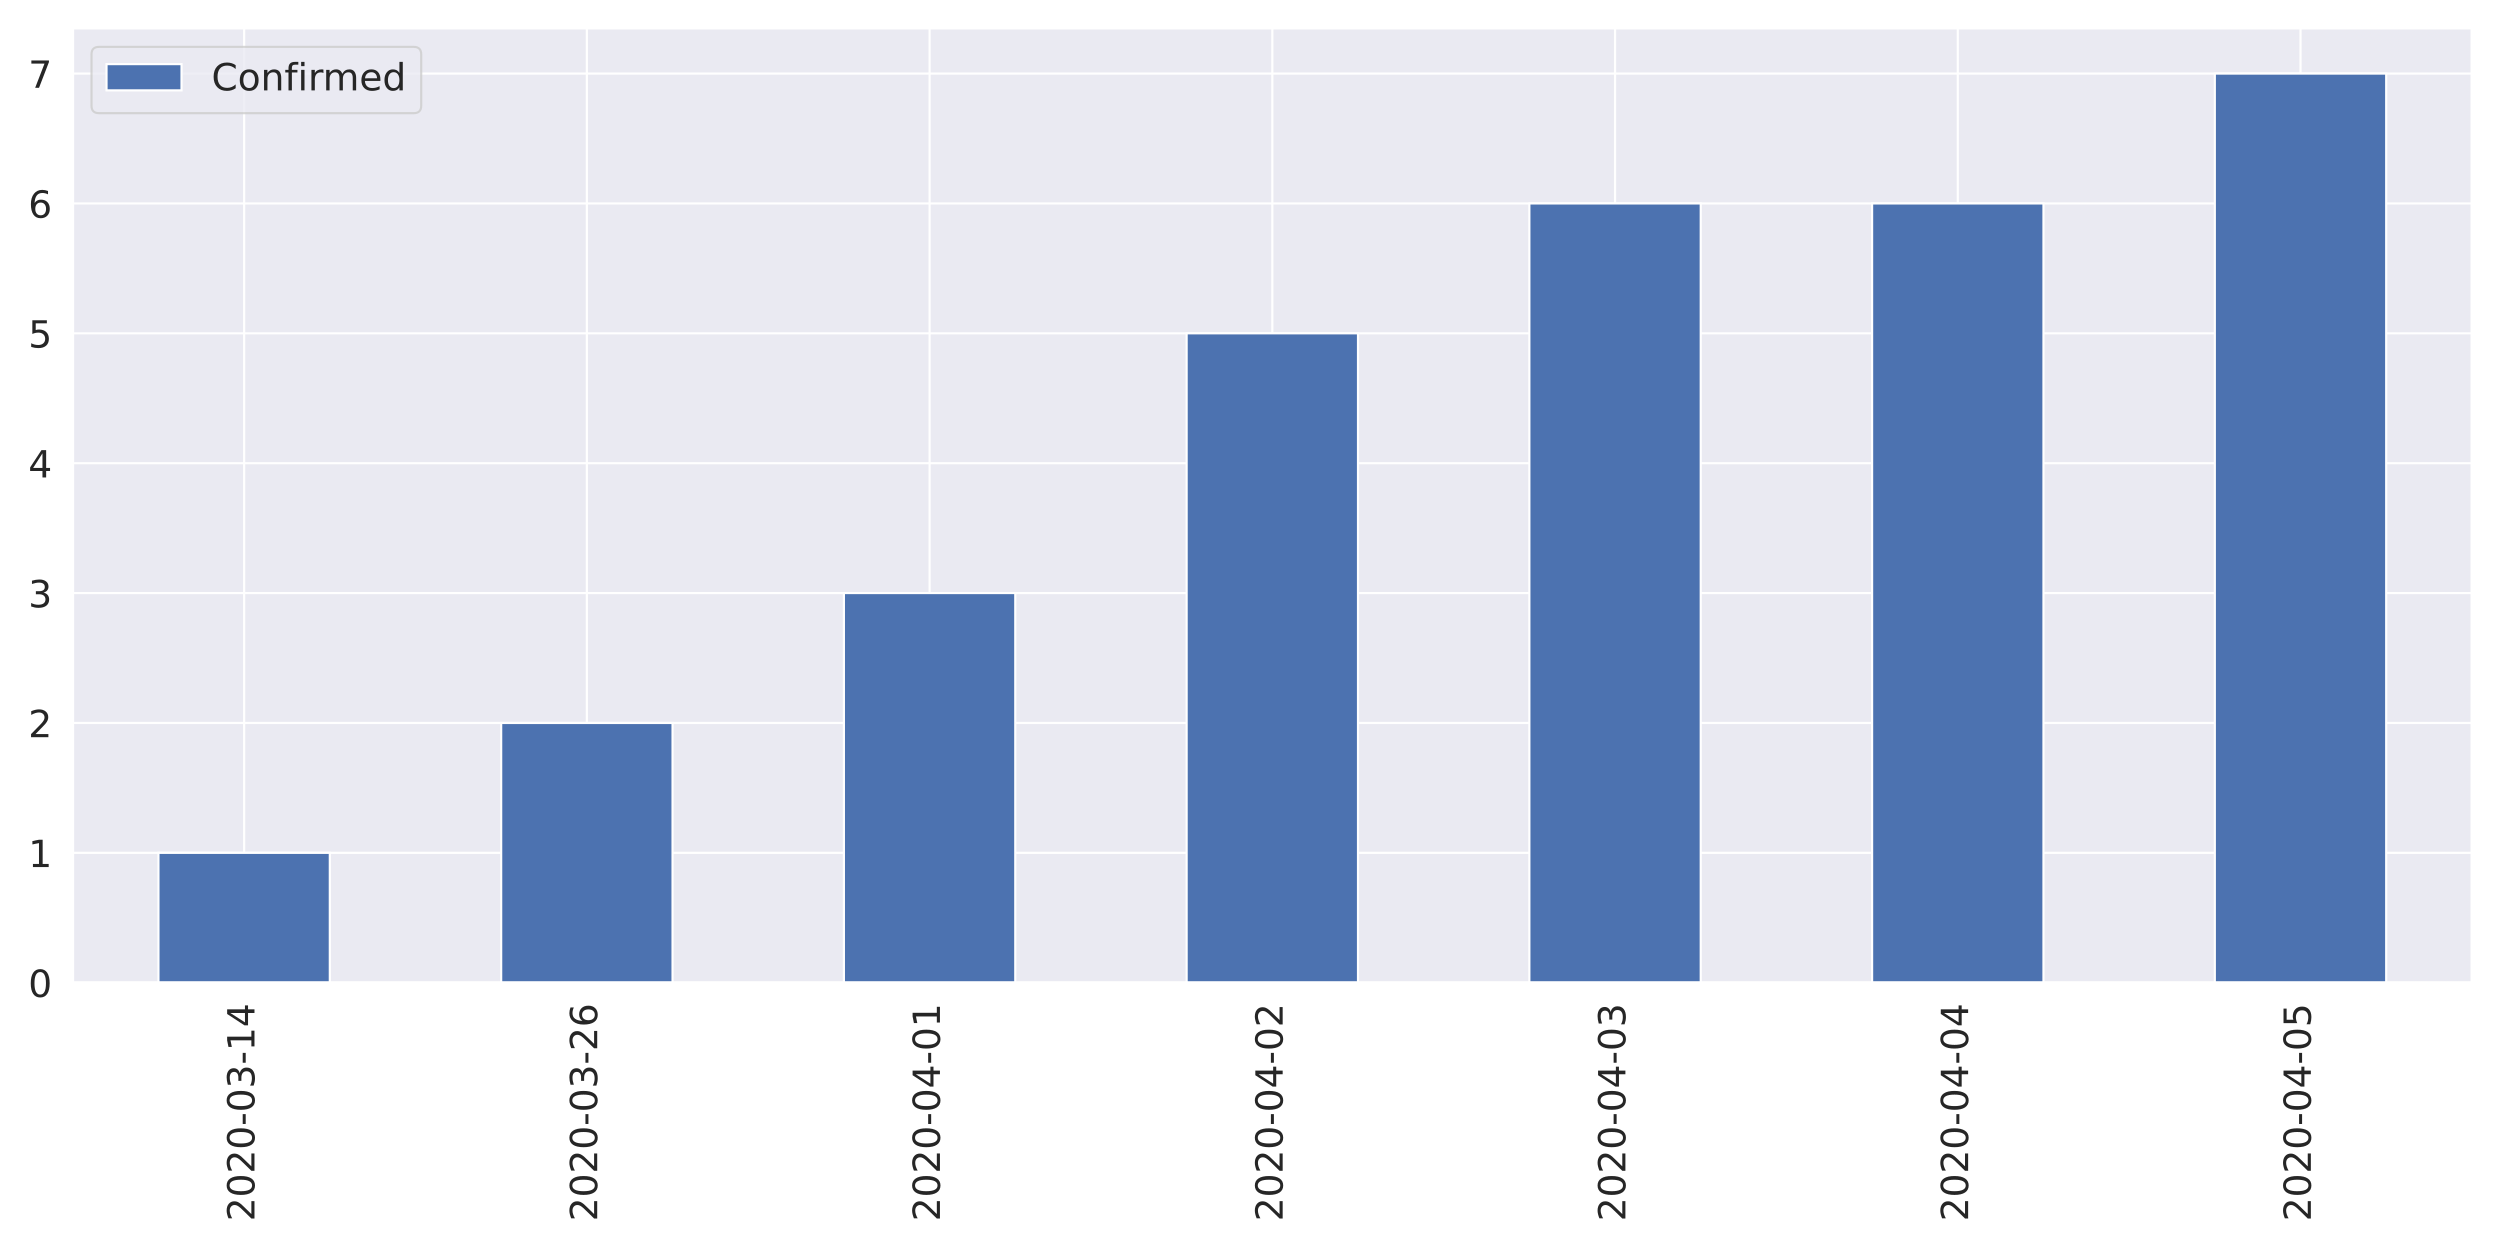
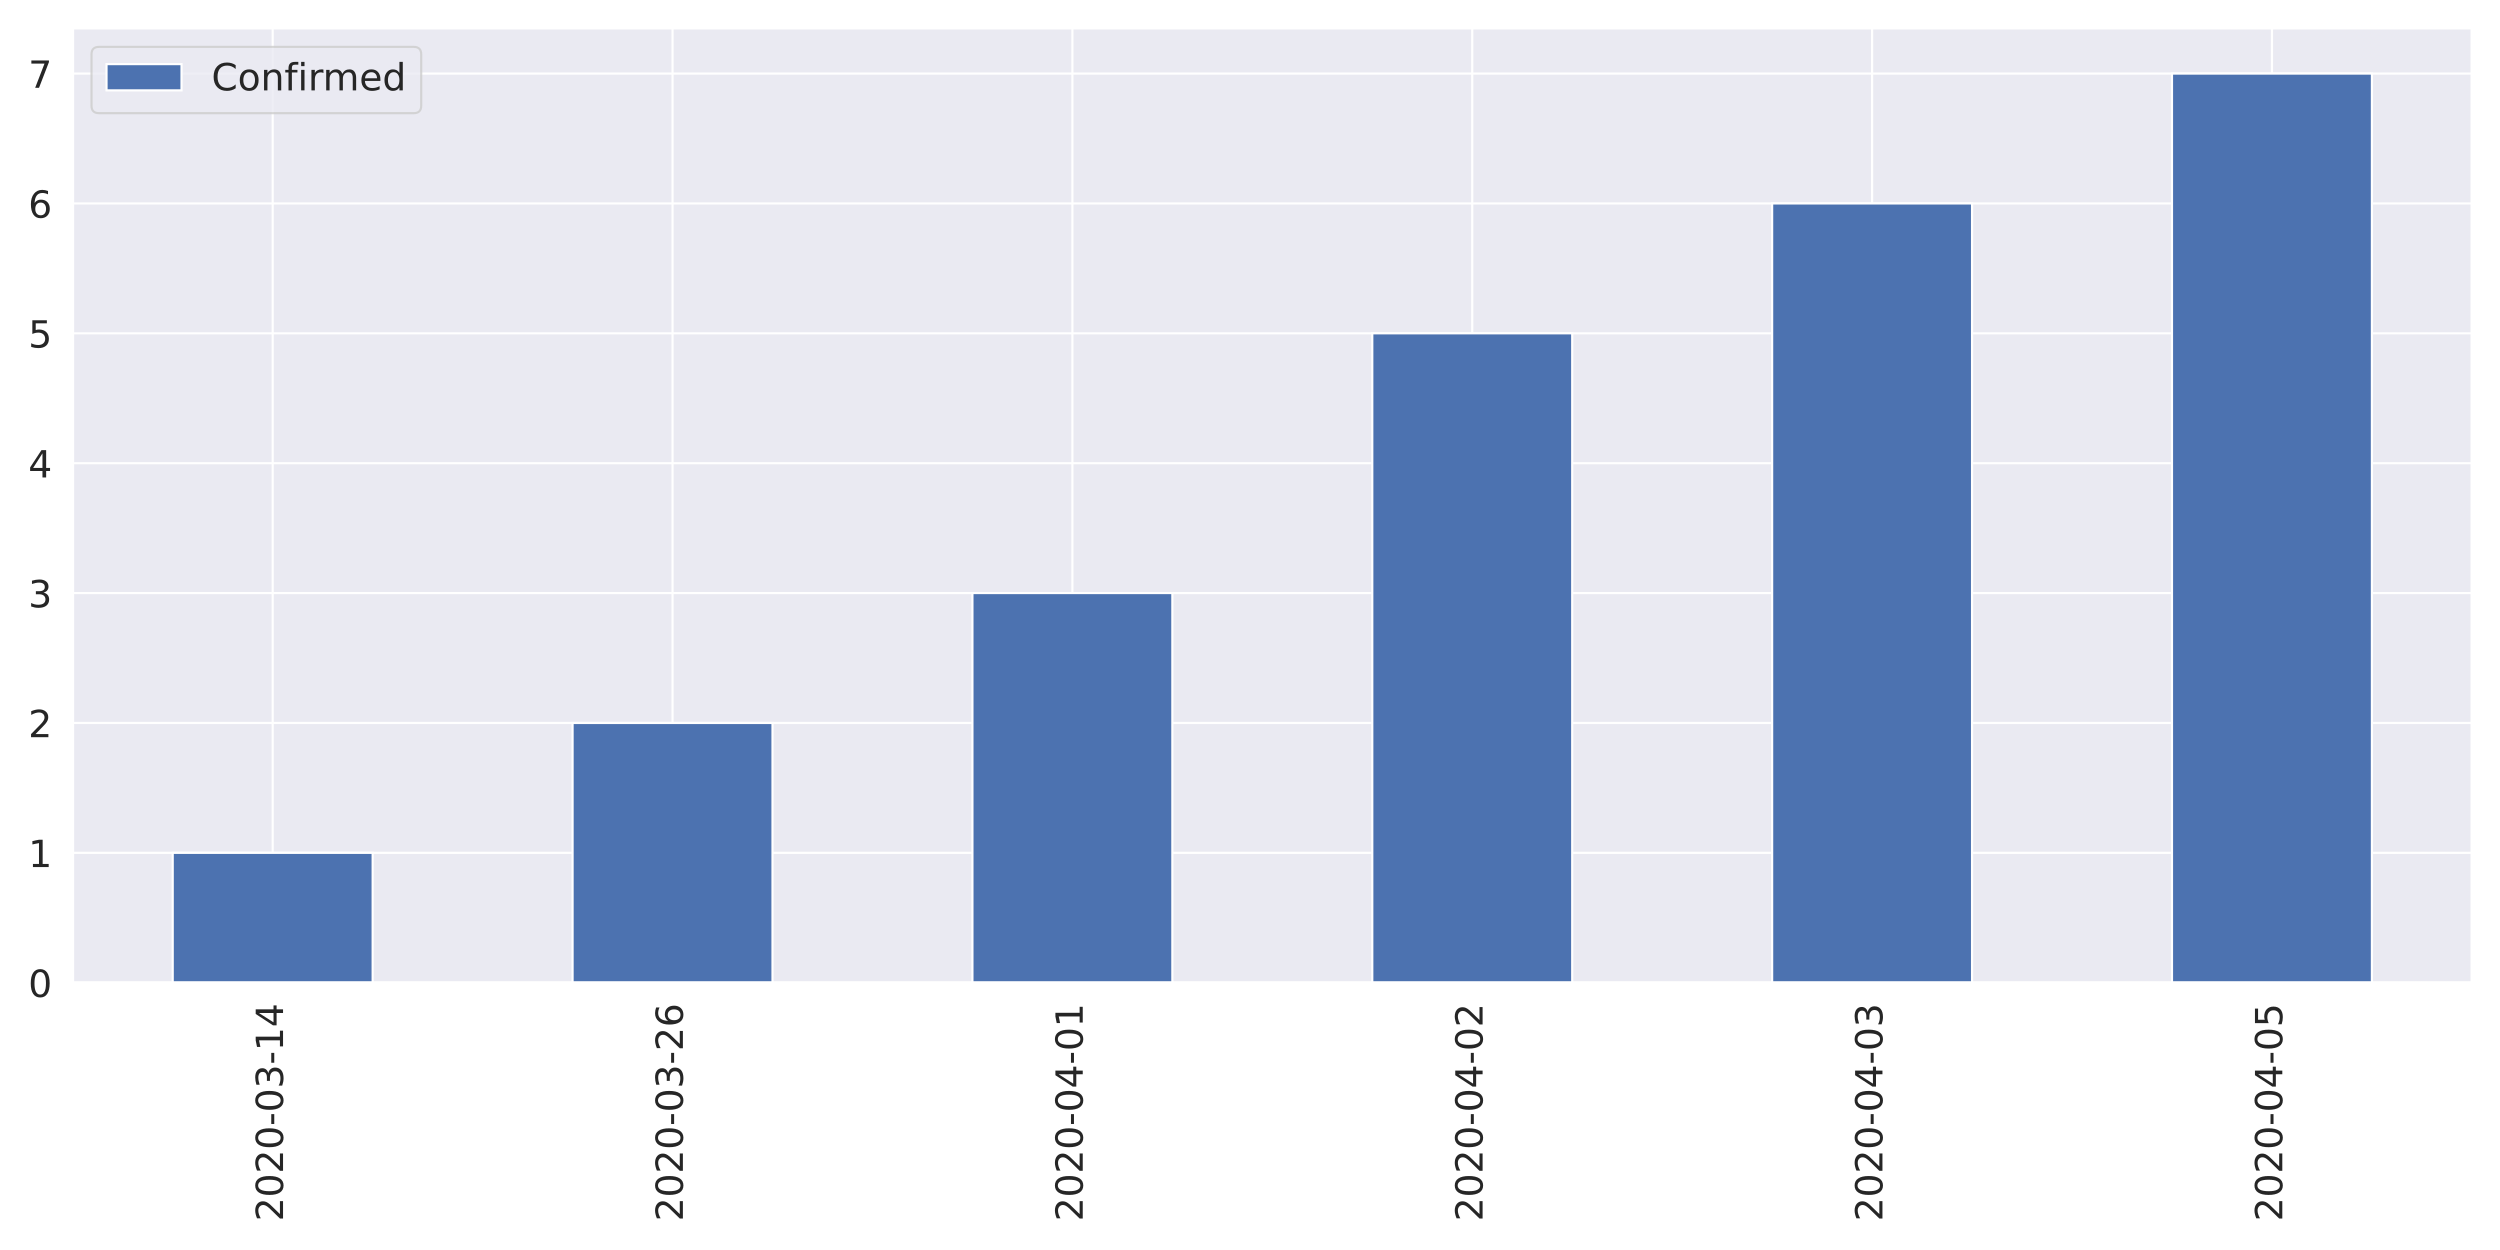
<svg xmlns="http://www.w3.org/2000/svg" xmlns:xlink="http://www.w3.org/1999/xlink" height="576pt" version="1.1" viewBox="0 0 1152 576" width="1152pt">
  <defs>
    <style type="text/css">
*{stroke-linecap:butt;stroke-linejoin:round;}
  </style>
  </defs>
  <g id="figure_1">
    <g id="patch_1">
      <path d="M 0 576  L 1152 576  L 1152 0  L 0 0  z " style="fill:#ffffff;" />
    </g>
    <g id="axes_1">
      <g id="patch_2">
        <path d="M 33.53 452.83  L 1139.04 452.83  L 1139.04 12.96  L 33.53 12.96  z " style="fill:#eaeaf2;" />
      </g>
      <g id="matplotlib.axis_1">
        <g id="xtick_1">
          <g id="line2d_1">
-             <path clip-path="url(#pada38591d6)" d="M 112.495 452.83  L 112.495 12.96  " style="fill:none;stroke:#ffffff;stroke-linecap:round;" />
+             <path clip-path="url(#pada38591d6)" d="M 125.656 452.83  L 125.656 12.96  " style="fill:none;stroke:#ffffff;stroke-linecap:round;" />
          </g>
          <g id="text_1">
            <defs>
              <path d="M 19.188 8.297  L 53.609 8.297  L 53.609 0  L 7.328 0  L 7.328 8.297  Q 12.938 14.109 22.625 23.891  Q 32.328 33.688 34.812 36.531  Q 39.547 41.844 41.422 45.531  Q 43.312 49.219 43.312 52.781  Q 43.312 58.594 39.234 62.25  Q 35.156 65.922 28.609 65.922  Q 23.969 65.922 18.812 64.312  Q 13.672 62.703 7.812 59.422  L 7.812 69.391  Q 13.766 71.781 18.938 73  Q 24.125 74.219 28.422 74.219  Q 39.75 74.219 46.484 68.547  Q 53.219 62.891 53.219 53.422  Q 53.219 48.922 51.531 44.891  Q 49.859 40.875 45.406 35.406  Q 44.188 33.984 37.641 27.219  Q 31.109 20.453 19.188 8.297  z " id="DejaVuSans-50" />
              <path d="M 31.781 66.406  Q 24.172 66.406 20.328 58.906  Q 16.5 51.422 16.5 36.375  Q 16.5 21.391 20.328 13.891  Q 24.172 6.391 31.781 6.391  Q 39.453 6.391 43.281 13.891  Q 47.125 21.391 47.125 36.375  Q 47.125 51.422 43.281 58.906  Q 39.453 66.406 31.781 66.406  z M 31.781 74.219  Q 44.047 74.219 50.516 64.516  Q 56.984 54.828 56.984 36.375  Q 56.984 17.969 50.516 8.266  Q 44.047 -1.422 31.781 -1.422  Q 19.531 -1.422 13.062 8.266  Q 6.594 17.969 6.594 36.375  Q 6.594 54.828 13.062 64.516  Q 19.531 74.219 31.781 74.219  z " id="DejaVuSans-48" />
              <path d="M 4.891 31.391  L 31.203 31.391  L 31.203 23.391  L 4.891 23.391  z " id="DejaVuSans-45" />
              <path d="M 40.578 39.312  Q 47.656 37.797 51.625 33  Q 55.609 28.219 55.609 21.188  Q 55.609 10.406 48.188 4.484  Q 40.766 -1.422 27.094 -1.422  Q 22.516 -1.422 17.656 -0.516  Q 12.797 0.391 7.625 2.203  L 7.625 11.719  Q 11.719 9.328 16.594 8.109  Q 21.484 6.891 26.812 6.891  Q 36.078 6.891 40.938 10.547  Q 45.797 14.203 45.797 21.188  Q 45.797 27.641 41.281 31.266  Q 36.766 34.906 28.719 34.906  L 20.219 34.906  L 20.219 43.016  L 29.109 43.016  Q 36.375 43.016 40.234 45.922  Q 44.094 48.828 44.094 54.297  Q 44.094 59.906 40.109 62.906  Q 36.141 65.922 28.719 65.922  Q 24.656 65.922 20.016 65.031  Q 15.375 64.156 9.812 62.312  L 9.812 71.094  Q 15.438 72.656 20.344 73.438  Q 25.25 74.219 29.594 74.219  Q 40.828 74.219 47.359 69.109  Q 53.906 64.016 53.906 55.328  Q 53.906 49.266 50.438 45.094  Q 46.969 40.922 40.578 39.312  z " id="DejaVuSans-51" />
              <path d="M 12.406 8.297  L 28.516 8.297  L 28.516 63.922  L 10.984 60.406  L 10.984 69.391  L 28.422 72.906  L 38.281 72.906  L 38.281 8.297  L 54.391 8.297  L 54.391 0  L 12.406 0  z " id="DejaVuSans-49" />
              <path d="M 37.797 64.312  L 12.891 25.391  L 37.797 25.391  z M 35.203 72.906  L 47.609 72.906  L 47.609 25.391  L 58.016 25.391  L 58.016 17.188  L 47.609 17.188  L 47.609 0  L 37.797 0  L 37.797 17.188  L 4.891 17.188  L 4.891 26.703  z " id="DejaVuSans-52" />
            </defs>
-             <g style="fill:#262626;" transform="translate(117.2632 562.7538)rotate(-90)scale(0.1728 -0.1728)">
+             <g style="fill:#262626;" transform="translate(130.424 562.7538)rotate(-90)scale(0.1728 -0.1728)">
              <use xlink:href="#DejaVuSans-50" />
              <use x="63.623" xlink:href="#DejaVuSans-48" />
              <use x="127.246" xlink:href="#DejaVuSans-50" />
              <use x="190.869" xlink:href="#DejaVuSans-48" />
              <use x="254.492" xlink:href="#DejaVuSans-45" />
              <use x="290.576" xlink:href="#DejaVuSans-48" />
              <use x="354.199" xlink:href="#DejaVuSans-51" />
              <use x="417.822" xlink:href="#DejaVuSans-45" />
              <use x="453.906" xlink:href="#DejaVuSans-49" />
              <use x="517.529" xlink:href="#DejaVuSans-52" />
            </g>
          </g>
        </g>
        <g id="xtick_2">
          <g id="line2d_2">
-             <path clip-path="url(#pada38591d6)" d="M 270.425 452.83  L 270.425 12.96  " style="fill:none;stroke:#ffffff;stroke-linecap:round;" />
+             <path clip-path="url(#pada38591d6)" d="M 309.908 452.83  L 309.908 12.96  " style="fill:none;stroke:#ffffff;stroke-linecap:round;" />
          </g>
          <g id="text_2">
            <defs>
              <path d="M 33.016 40.375  Q 26.375 40.375 22.484 35.828  Q 18.609 31.297 18.609 23.391  Q 18.609 15.531 22.484 10.953  Q 26.375 6.391 33.016 6.391  Q 39.656 6.391 43.531 10.953  Q 47.406 15.531 47.406 23.391  Q 47.406 31.297 43.531 35.828  Q 39.656 40.375 33.016 40.375  z M 52.594 71.297  L 52.594 62.312  Q 48.875 64.062 45.094 64.984  Q 41.312 65.922 37.594 65.922  Q 27.828 65.922 22.672 59.328  Q 17.531 52.734 16.797 39.406  Q 19.672 43.656 24.016 45.922  Q 28.375 48.188 33.594 48.188  Q 44.578 48.188 50.953 41.516  Q 57.328 34.859 57.328 23.391  Q 57.328 12.156 50.688 5.359  Q 44.047 -1.422 33.016 -1.422  Q 20.359 -1.422 13.672 8.266  Q 6.984 17.969 6.984 36.375  Q 6.984 53.656 15.188 63.938  Q 23.391 74.219 37.203 74.219  Q 40.922 74.219 44.703 73.484  Q 48.484 72.75 52.594 71.297  z " id="DejaVuSans-54" />
            </defs>
-             <g style="fill:#262626;" transform="translate(275.1932 562.7538)rotate(-90)scale(0.1728 -0.1728)">
+             <g style="fill:#262626;" transform="translate(314.6757 562.7538)rotate(-90)scale(0.1728 -0.1728)">
              <use xlink:href="#DejaVuSans-50" />
              <use x="63.623" xlink:href="#DejaVuSans-48" />
              <use x="127.246" xlink:href="#DejaVuSans-50" />
              <use x="190.869" xlink:href="#DejaVuSans-48" />
              <use x="254.492" xlink:href="#DejaVuSans-45" />
              <use x="290.576" xlink:href="#DejaVuSans-48" />
              <use x="354.199" xlink:href="#DejaVuSans-51" />
              <use x="417.822" xlink:href="#DejaVuSans-45" />
              <use x="453.906" xlink:href="#DejaVuSans-50" />
              <use x="517.529" xlink:href="#DejaVuSans-54" />
            </g>
          </g>
        </g>
        <g id="xtick_3">
          <g id="line2d_3">
-             <path clip-path="url(#pada38591d6)" d="M 428.355 452.83  L 428.355 12.96  " style="fill:none;stroke:#ffffff;stroke-linecap:round;" />
+             <path clip-path="url(#pada38591d6)" d="M 494.159 452.83  L 494.159 12.96  " style="fill:none;stroke:#ffffff;stroke-linecap:round;" />
          </g>
          <g id="text_3">
-             <g style="fill:#262626;" transform="translate(433.1232 562.7538)rotate(-90)scale(0.1728 -0.1728)">
+             <g style="fill:#262626;" transform="translate(498.9274 562.7538)rotate(-90)scale(0.1728 -0.1728)">
              <use xlink:href="#DejaVuSans-50" />
              <use x="63.623" xlink:href="#DejaVuSans-48" />
              <use x="127.246" xlink:href="#DejaVuSans-50" />
              <use x="190.869" xlink:href="#DejaVuSans-48" />
              <use x="254.492" xlink:href="#DejaVuSans-45" />
              <use x="290.576" xlink:href="#DejaVuSans-48" />
              <use x="354.199" xlink:href="#DejaVuSans-52" />
              <use x="417.822" xlink:href="#DejaVuSans-45" />
              <use x="453.906" xlink:href="#DejaVuSans-48" />
              <use x="517.529" xlink:href="#DejaVuSans-49" />
            </g>
          </g>
        </g>
        <g id="xtick_4">
          <g id="line2d_4">
-             <path clip-path="url(#pada38591d6)" d="M 586.285 452.83  L 586.285 12.96  " style="fill:none;stroke:#ffffff;stroke-linecap:round;" />
+             <path clip-path="url(#pada38591d6)" d="M 678.411 452.83  L 678.411 12.96  " style="fill:none;stroke:#ffffff;stroke-linecap:round;" />
          </g>
          <g id="text_4">
-             <g style="fill:#262626;" transform="translate(591.0532 562.7538)rotate(-90)scale(0.1728 -0.1728)">
+             <g style="fill:#262626;" transform="translate(683.179 562.7538)rotate(-90)scale(0.1728 -0.1728)">
              <use xlink:href="#DejaVuSans-50" />
              <use x="63.623" xlink:href="#DejaVuSans-48" />
              <use x="127.246" xlink:href="#DejaVuSans-50" />
              <use x="190.869" xlink:href="#DejaVuSans-48" />
              <use x="254.492" xlink:href="#DejaVuSans-45" />
              <use x="290.576" xlink:href="#DejaVuSans-48" />
              <use x="354.199" xlink:href="#DejaVuSans-52" />
              <use x="417.822" xlink:href="#DejaVuSans-45" />
              <use x="453.906" xlink:href="#DejaVuSans-48" />
              <use x="517.529" xlink:href="#DejaVuSans-50" />
            </g>
          </g>
        </g>
        <g id="xtick_5">
          <g id="line2d_5">
-             <path clip-path="url(#pada38591d6)" d="M 744.215 452.83  L 744.215 12.96  " style="fill:none;stroke:#ffffff;stroke-linecap:round;" />
+             <path clip-path="url(#pada38591d6)" d="M 862.663 452.83  L 862.663 12.96  " style="fill:none;stroke:#ffffff;stroke-linecap:round;" />
          </g>
          <g id="text_5">
-             <g style="fill:#262626;" transform="translate(748.9832 562.7538)rotate(-90)scale(0.1728 -0.1728)">
+             <g style="fill:#262626;" transform="translate(867.4307 562.7538)rotate(-90)scale(0.1728 -0.1728)">
              <use xlink:href="#DejaVuSans-50" />
              <use x="63.623" xlink:href="#DejaVuSans-48" />
              <use x="127.246" xlink:href="#DejaVuSans-50" />
              <use x="190.869" xlink:href="#DejaVuSans-48" />
              <use x="254.492" xlink:href="#DejaVuSans-45" />
              <use x="290.576" xlink:href="#DejaVuSans-48" />
              <use x="354.199" xlink:href="#DejaVuSans-52" />
              <use x="417.822" xlink:href="#DejaVuSans-45" />
              <use x="453.906" xlink:href="#DejaVuSans-48" />
              <use x="517.529" xlink:href="#DejaVuSans-51" />
            </g>
          </g>
        </g>
        <g id="xtick_6">
          <g id="line2d_6">
-             <path clip-path="url(#pada38591d6)" d="M 902.145 452.83  L 902.145 12.96  " style="fill:none;stroke:#ffffff;stroke-linecap:round;" />
+             <path clip-path="url(#pada38591d6)" d="M 1046.914 452.83  L 1046.914 12.96  " style="fill:none;stroke:#ffffff;stroke-linecap:round;" />
          </g>
          <g id="text_6">
-             <g style="fill:#262626;" transform="translate(906.9132 562.7538)rotate(-90)scale(0.1728 -0.1728)">
-               <use xlink:href="#DejaVuSans-50" />
-               <use x="63.623" xlink:href="#DejaVuSans-48" />
-               <use x="127.246" xlink:href="#DejaVuSans-50" />
-               <use x="190.869" xlink:href="#DejaVuSans-48" />
-               <use x="254.492" xlink:href="#DejaVuSans-45" />
-               <use x="290.576" xlink:href="#DejaVuSans-48" />
-               <use x="354.199" xlink:href="#DejaVuSans-52" />
-               <use x="417.822" xlink:href="#DejaVuSans-45" />
-               <use x="453.906" xlink:href="#DejaVuSans-48" />
-               <use x="517.529" xlink:href="#DejaVuSans-52" />
-             </g>
-           </g>
-         </g>
-         <g id="xtick_7">
-           <g id="line2d_7">
-             <path clip-path="url(#pada38591d6)" d="M 1060.075 452.83  L 1060.075 12.96  " style="fill:none;stroke:#ffffff;stroke-linecap:round;" />
-           </g>
-           <g id="text_7">
            <defs>
              <path d="M 10.797 72.906  L 49.516 72.906  L 49.516 64.594  L 19.828 64.594  L 19.828 46.734  Q 21.969 47.469 24.109 47.828  Q 26.266 48.188 28.422 48.188  Q 40.625 48.188 47.75 41.5  Q 54.891 34.812 54.891 23.391  Q 54.891 11.625 47.562 5.094  Q 40.234 -1.422 26.906 -1.422  Q 22.312 -1.422 17.547 -0.641  Q 12.797 0.141 7.719 1.703  L 7.719 11.625  Q 12.109 9.234 16.797 8.062  Q 21.484 6.891 26.703 6.891  Q 35.156 6.891 40.078 11.328  Q 45.016 15.766 45.016 23.391  Q 45.016 31 40.078 35.438  Q 35.156 39.891 26.703 39.891  Q 22.75 39.891 18.812 39.016  Q 14.891 38.141 10.797 36.281  z " id="DejaVuSans-53" />
            </defs>
-             <g style="fill:#262626;" transform="translate(1064.843 562.7538)rotate(-90)scale(0.1728 -0.1728)">
+             <g style="fill:#262626;" transform="translate(1051.682 562.7538)rotate(-90)scale(0.1728 -0.1728)">
              <use xlink:href="#DejaVuSans-50" />
              <use x="63.623" xlink:href="#DejaVuSans-48" />
              <use x="127.246" xlink:href="#DejaVuSans-50" />
              <use x="190.869" xlink:href="#DejaVuSans-48" />
              <use x="254.492" xlink:href="#DejaVuSans-45" />
              <use x="290.576" xlink:href="#DejaVuSans-48" />
              <use x="354.199" xlink:href="#DejaVuSans-52" />
              <use x="417.822" xlink:href="#DejaVuSans-45" />
              <use x="453.906" xlink:href="#DejaVuSans-48" />
              <use x="517.529" xlink:href="#DejaVuSans-53" />
            </g>
          </g>
        </g>
      </g>
      <g id="matplotlib.axis_2">
        <g id="ytick_1">
-           <g id="line2d_8">
+           <g id="line2d_7">
            <path clip-path="url(#pada38591d6)" d="M 33.53 452.83  L 1139.04 452.83  " style="fill:none;stroke:#ffffff;stroke-linecap:round;" />
          </g>
-           <g id="text_8">
+           <g id="text_7">
            <g style="fill:#262626;" transform="translate(13.0356 459.3951)scale(0.1728 -0.1728)">
              <use xlink:href="#DejaVuSans-48" />
            </g>
          </g>
        </g>
        <g id="ytick_2">
-           <g id="line2d_9">
+           <g id="line2d_8">
            <path clip-path="url(#pada38591d6)" d="M 33.53 392.984  L 1139.04 392.984  " style="fill:none;stroke:#ffffff;stroke-linecap:round;" />
          </g>
-           <g id="text_9">
+           <g id="text_8">
            <g style="fill:#262626;" transform="translate(13.0356 399.5488)scale(0.1728 -0.1728)">
              <use xlink:href="#DejaVuSans-49" />
            </g>
          </g>
        </g>
        <g id="ytick_3">
+           <g id="line2d_9">
+             <path clip-path="url(#pada38591d6)" d="M 33.53 333.137  L 1139.04 333.137  " style="fill:none;stroke:#ffffff;stroke-linecap:round;" />
+           </g>
+           <g id="text_9">
+             <g style="fill:#262626;" transform="translate(13.0356 339.7025)scale(0.1728 -0.1728)">
+               <use xlink:href="#DejaVuSans-50" />
+             </g>
+           </g>
+         </g>
+         <g id="ytick_4">
          <g id="line2d_10">
-             <path clip-path="url(#pada38591d6)" d="M 33.53 333.137  L 1139.04 333.137  " style="fill:none;stroke:#ffffff;stroke-linecap:round;" />
+             <path clip-path="url(#pada38591d6)" d="M 33.53 273.291  L 1139.04 273.291  " style="fill:none;stroke:#ffffff;stroke-linecap:round;" />
          </g>
          <g id="text_10">
-             <g style="fill:#262626;" transform="translate(13.0356 339.7025)scale(0.1728 -0.1728)">
-               <use xlink:href="#DejaVuSans-50" />
-             </g>
-           </g>
-         </g>
-         <g id="ytick_4">
-           <g id="line2d_11">
-             <path clip-path="url(#pada38591d6)" d="M 33.53 273.291  L 1139.04 273.291  " style="fill:none;stroke:#ffffff;stroke-linecap:round;" />
-           </g>
-           <g id="text_11">
            <g style="fill:#262626;" transform="translate(13.0356 279.8563)scale(0.1728 -0.1728)">
              <use xlink:href="#DejaVuSans-51" />
            </g>
          </g>
        </g>
        <g id="ytick_5">
-           <g id="line2d_12">
+           <g id="line2d_11">
            <path clip-path="url(#pada38591d6)" d="M 33.53 213.445  L 1139.04 213.445  " style="fill:none;stroke:#ffffff;stroke-linecap:round;" />
          </g>
-           <g id="text_12">
+           <g id="text_11">
            <g style="fill:#262626;" transform="translate(13.0356 220.01)scale(0.1728 -0.1728)">
              <use xlink:href="#DejaVuSans-52" />
            </g>
          </g>
        </g>
        <g id="ytick_6">
-           <g id="line2d_13">
+           <g id="line2d_12">
            <path clip-path="url(#pada38591d6)" d="M 33.53 153.599  L 1139.04 153.599  " style="fill:none;stroke:#ffffff;stroke-linecap:round;" />
          </g>
-           <g id="text_13">
+           <g id="text_12">
            <g style="fill:#262626;" transform="translate(13.0356 160.1638)scale(0.1728 -0.1728)">
              <use xlink:href="#DejaVuSans-53" />
            </g>
          </g>
        </g>
        <g id="ytick_7">
-           <g id="line2d_14">
+           <g id="line2d_13">
            <path clip-path="url(#pada38591d6)" d="M 33.53 93.752  L 1139.04 93.752  " style="fill:none;stroke:#ffffff;stroke-linecap:round;" />
          </g>
-           <g id="text_14">
+           <g id="text_13">
            <g style="fill:#262626;" transform="translate(13.0356 100.3175)scale(0.1728 -0.1728)">
              <use xlink:href="#DejaVuSans-54" />
            </g>
          </g>
        </g>
        <g id="ytick_8">
-           <g id="line2d_15">
+           <g id="line2d_14">
            <path clip-path="url(#pada38591d6)" d="M 33.53 33.906  L 1139.04 33.906  " style="fill:none;stroke:#ffffff;stroke-linecap:round;" />
          </g>
-           <g id="text_15">
+           <g id="text_14">
            <defs>
              <path d="M 8.203 72.906  L 55.078 72.906  L 55.078 68.703  L 28.609 0  L 18.312 0  L 43.219 64.594  L 8.203 64.594  z " id="DejaVuSans-55" />
            </defs>
            <g style="fill:#262626;" transform="translate(13.0356 40.47124)scale(0.1728 -0.1728)">
              <use xlink:href="#DejaVuSans-55" />
            </g>
          </g>
        </g>
      </g>
      <g id="patch_3">
-         <path clip-path="url(#pada38591d6)" d="M 73.013 452.83  L 151.977 452.83  L 151.977 392.984  L 73.013 392.984  z " style="fill:#4c72b0;stroke:#ffffff;stroke-linejoin:miter;" />
+         <path clip-path="url(#pada38591d6)" d="M 79.593 452.83  L 171.719 452.83  L 171.719 392.984  L 79.593 392.984  z " style="fill:#4c72b0;stroke:#ffffff;stroke-linejoin:miter;" />
      </g>
      <g id="patch_4">
-         <path clip-path="url(#pada38591d6)" d="M 230.942 452.83  L 309.908 452.83  L 309.908 333.137  L 230.942 333.137  z " style="fill:#4c72b0;stroke:#ffffff;stroke-linejoin:miter;" />
+         <path clip-path="url(#pada38591d6)" d="M 263.845 452.83  L 355.97 452.83  L 355.97 333.137  L 263.845 333.137  z " style="fill:#4c72b0;stroke:#ffffff;stroke-linejoin:miter;" />
      </g>
      <g id="patch_5">
-         <path clip-path="url(#pada38591d6)" d="M 388.873 452.83  L 467.837 452.83  L 467.837 273.291  L 388.873 273.291  z " style="fill:#4c72b0;stroke:#ffffff;stroke-linejoin:miter;" />
+         <path clip-path="url(#pada38591d6)" d="M 448.096 452.83  L 540.222 452.83  L 540.222 273.291  L 448.096 273.291  z " style="fill:#4c72b0;stroke:#ffffff;stroke-linejoin:miter;" />
      </g>
      <g id="patch_6">
-         <path clip-path="url(#pada38591d6)" d="M 546.803 452.83  L 625.768 452.83  L 625.768 153.599  L 546.803 153.599  z " style="fill:#4c72b0;stroke:#ffffff;stroke-linejoin:miter;" />
+         <path clip-path="url(#pada38591d6)" d="M 632.348 452.83  L 724.474 452.83  L 724.474 153.599  L 632.348 153.599  z " style="fill:#4c72b0;stroke:#ffffff;stroke-linejoin:miter;" />
      </g>
      <g id="patch_7">
-         <path clip-path="url(#pada38591d6)" d="M 704.732 452.83  L 783.697 452.83  L 783.697 93.752  L 704.732 93.752  z " style="fill:#4c72b0;stroke:#ffffff;stroke-linejoin:miter;" />
+         <path clip-path="url(#pada38591d6)" d="M 816.6 452.83  L 908.725 452.83  L 908.725 93.752  L 816.6 93.752  z " style="fill:#4c72b0;stroke:#ffffff;stroke-linejoin:miter;" />
      </g>
      <g id="patch_8">
-         <path clip-path="url(#pada38591d6)" d="M 862.663 452.83  L 941.628 452.83  L 941.628 93.752  L 862.663 93.752  z " style="fill:#4c72b0;stroke:#ffffff;stroke-linejoin:miter;" />
+         <path clip-path="url(#pada38591d6)" d="M 1000.851 452.83  L 1092.977 452.83  L 1092.977 33.906  L 1000.851 33.906  z " style="fill:#4c72b0;stroke:#ffffff;stroke-linejoin:miter;" />
      </g>
      <g id="patch_9">
-         <path clip-path="url(#pada38591d6)" d="M 1020.592 452.83  L 1099.557 452.83  L 1099.557 33.906  L 1020.592 33.906  z " style="fill:#4c72b0;stroke:#ffffff;stroke-linejoin:miter;" />
+         <path d="M 33.53 452.83  L 33.53 12.96  " style="fill:none;stroke:#ffffff;stroke-linecap:square;stroke-linejoin:miter;stroke-width:1.25;" />
      </g>
      <g id="patch_10">
-         <path d="M 33.53 452.83  L 33.53 12.96  " style="fill:none;stroke:#ffffff;stroke-linecap:square;stroke-linejoin:miter;stroke-width:1.25;" />
+         <path d="M 1139.04 452.83  L 1139.04 12.96  " style="fill:none;stroke:#ffffff;stroke-linecap:square;stroke-linejoin:miter;stroke-width:1.25;" />
      </g>
      <g id="patch_11">
-         <path d="M 1139.04 452.83  L 1139.04 12.96  " style="fill:none;stroke:#ffffff;stroke-linecap:square;stroke-linejoin:miter;stroke-width:1.25;" />
+         <path d="M 33.53 452.83  L 1139.04 452.83  " style="fill:none;stroke:#ffffff;stroke-linecap:square;stroke-linejoin:miter;stroke-width:1.25;" />
      </g>
      <g id="patch_12">
-         <path d="M 33.53 452.83  L 1139.04 452.83  " style="fill:none;stroke:#ffffff;stroke-linecap:square;stroke-linejoin:miter;stroke-width:1.25;" />
-       </g>
-       <g id="patch_13">
        <path d="M 33.53 12.96  L 1139.04 12.96  " style="fill:none;stroke:#ffffff;stroke-linecap:square;stroke-linejoin:miter;stroke-width:1.25;" />
      </g>
      <g id="legend_1">
+         <g id="patch_13">
+           <path d="M 45.626 52.148  L 190.632 52.148  Q 194.088 52.148 194.088 48.692  L 194.088 25.056  Q 194.088 21.6 190.632 21.6  L 45.626 21.6  Q 42.17 21.6 42.17 25.056  L 42.17 48.692  Q 42.17 52.148 45.626 52.148  z " style="fill:#eaeaf2;opacity:0.8;stroke:#cccccc;stroke-linejoin:miter;" />
+         </g>
        <g id="patch_14">
-           <path d="M 45.626 52.148  L 190.632 52.148  Q 194.088 52.148 194.088 48.692  L 194.088 25.056  Q 194.088 21.6 190.632 21.6  L 45.626 21.6  Q 42.17 21.6 42.17 25.056  L 42.17 48.692  Q 42.17 52.148 45.626 52.148  z " style="fill:#eaeaf2;opacity:0.8;stroke:#cccccc;stroke-linejoin:miter;" />
-         </g>
-         <g id="patch_15">
          <path d="M 49.082 41.642  L 83.642 41.642  L 83.642 29.546  L 49.082 29.546  z " style="fill:#4c72b0;stroke:#ffffff;stroke-linejoin:miter;" />
        </g>
-         <g id="text_16">
+         <g id="text_15">
          <defs>
            <path d="M 64.406 67.281  L 64.406 56.891  Q 59.422 61.531 53.781 63.812  Q 48.141 66.109 41.797 66.109  Q 29.297 66.109 22.656 58.469  Q 16.016 50.828 16.016 36.375  Q 16.016 21.969 22.656 14.328  Q 29.297 6.688 41.797 6.688  Q 48.141 6.688 53.781 8.984  Q 59.422 11.281 64.406 15.922  L 64.406 5.609  Q 59.234 2.094 53.438 0.328  Q 47.656 -1.422 41.219 -1.422  Q 24.656 -1.422 15.125 8.703  Q 5.609 18.844 5.609 36.375  Q 5.609 53.953 15.125 64.078  Q 24.656 74.219 41.219 74.219  Q 47.75 74.219 53.531 72.484  Q 59.328 70.75 64.406 67.281  z " id="DejaVuSans-67" />
            <path d="M 30.609 48.391  Q 23.391 48.391 19.188 42.75  Q 14.984 37.109 14.984 27.297  Q 14.984 17.484 19.156 11.844  Q 23.344 6.203 30.609 6.203  Q 37.797 6.203 41.984 11.859  Q 46.188 17.531 46.188 27.297  Q 46.188 37.016 41.984 42.703  Q 37.797 48.391 30.609 48.391  z M 30.609 56  Q 42.328 56 49.016 48.375  Q 55.719 40.766 55.719 27.297  Q 55.719 13.875 49.016 6.219  Q 42.328 -1.422 30.609 -1.422  Q 18.844 -1.422 12.172 6.219  Q 5.516 13.875 5.516 27.297  Q 5.516 40.766 12.172 48.375  Q 18.844 56 30.609 56  z " id="DejaVuSans-111" />
            <path d="M 54.891 33.016  L 54.891 0  L 45.906 0  L 45.906 32.719  Q 45.906 40.484 42.875 44.328  Q 39.844 48.188 33.797 48.188  Q 26.516 48.188 22.312 43.547  Q 18.109 38.922 18.109 30.906  L 18.109 0  L 9.078 0  L 9.078 54.688  L 18.109 54.688  L 18.109 46.188  Q 21.344 51.125 25.703 53.562  Q 30.078 56 35.797 56  Q 45.219 56 50.047 50.172  Q 54.891 44.344 54.891 33.016  z " id="DejaVuSans-110" />
            <path d="M 37.109 75.984  L 37.109 68.5  L 28.516 68.5  Q 23.688 68.5 21.797 66.547  Q 19.922 64.594 19.922 59.516  L 19.922 54.688  L 34.719 54.688  L 34.719 47.703  L 19.922 47.703  L 19.922 0  L 10.891 0  L 10.891 47.703  L 2.297 47.703  L 2.297 54.688  L 10.891 54.688  L 10.891 58.5  Q 10.891 67.625 15.141 71.797  Q 19.391 75.984 28.609 75.984  z " id="DejaVuSans-102" />
            <path d="M 9.422 54.688  L 18.406 54.688  L 18.406 0  L 9.422 0  z M 9.422 75.984  L 18.406 75.984  L 18.406 64.594  L 9.422 64.594  z " id="DejaVuSans-105" />
            <path d="M 41.109 46.297  Q 39.594 47.172 37.812 47.578  Q 36.031 48 33.891 48  Q 26.266 48 22.188 43.047  Q 18.109 38.094 18.109 28.812  L 18.109 0  L 9.078 0  L 9.078 54.688  L 18.109 54.688  L 18.109 46.188  Q 20.953 51.172 25.484 53.578  Q 30.031 56 36.531 56  Q 37.453 56 38.578 55.875  Q 39.703 55.766 41.062 55.516  z " id="DejaVuSans-114" />
            <path d="M 52 44.188  Q 55.375 50.25 60.062 53.125  Q 64.75 56 71.094 56  Q 79.641 56 84.281 50.016  Q 88.922 44.047 88.922 33.016  L 88.922 0  L 79.891 0  L 79.891 32.719  Q 79.891 40.578 77.094 44.375  Q 74.312 48.188 68.609 48.188  Q 61.625 48.188 57.562 43.547  Q 53.516 38.922 53.516 30.906  L 53.516 0  L 44.484 0  L 44.484 32.719  Q 44.484 40.625 41.703 44.406  Q 38.922 48.188 33.109 48.188  Q 26.219 48.188 22.156 43.531  Q 18.109 38.875 18.109 30.906  L 18.109 0  L 9.078 0  L 9.078 54.688  L 18.109 54.688  L 18.109 46.188  Q 21.188 51.219 25.484 53.609  Q 29.781 56 35.688 56  Q 41.656 56 45.828 52.969  Q 50 49.953 52 44.188  z " id="DejaVuSans-109" />
            <path d="M 56.203 29.594  L 56.203 25.203  L 14.891 25.203  Q 15.484 15.922 20.484 11.062  Q 25.484 6.203 34.422 6.203  Q 39.594 6.203 44.453 7.469  Q 49.312 8.734 54.109 11.281  L 54.109 2.781  Q 49.266 0.734 44.188 -0.344  Q 39.109 -1.422 33.891 -1.422  Q 20.797 -1.422 13.156 6.188  Q 5.516 13.812 5.516 26.812  Q 5.516 40.234 12.766 48.109  Q 20.016 56 32.328 56  Q 43.359 56 49.781 48.891  Q 56.203 41.797 56.203 29.594  z M 47.219 32.234  Q 47.125 39.594 43.094 43.984  Q 39.062 48.391 32.422 48.391  Q 24.906 48.391 20.391 44.141  Q 15.875 39.891 15.188 32.172  z " id="DejaVuSans-101" />
            <path d="M 45.406 46.391  L 45.406 75.984  L 54.391 75.984  L 54.391 0  L 45.406 0  L 45.406 8.203  Q 42.578 3.328 38.25 0.953  Q 33.938 -1.422 27.875 -1.422  Q 17.969 -1.422 11.734 6.484  Q 5.516 14.406 5.516 27.297  Q 5.516 40.188 11.734 48.094  Q 17.969 56 27.875 56  Q 33.938 56 38.25 53.625  Q 42.578 51.266 45.406 46.391  z M 14.797 27.297  Q 14.797 17.391 18.875 11.75  Q 22.953 6.109 30.078 6.109  Q 37.203 6.109 41.297 11.75  Q 45.406 17.391 45.406 27.297  Q 45.406 37.203 41.297 42.844  Q 37.203 48.484 30.078 48.484  Q 22.953 48.484 18.875 42.844  Q 14.797 37.203 14.797 27.297  z " id="DejaVuSans-100" />
          </defs>
          <g style="fill:#262626;" transform="translate(97.466 41.6421)scale(0.1728 -0.1728)">
            <use xlink:href="#DejaVuSans-67" />
            <use x="69.824" xlink:href="#DejaVuSans-111" />
            <use x="131.006" xlink:href="#DejaVuSans-110" />
            <use x="194.385" xlink:href="#DejaVuSans-102" />
            <use x="229.59" xlink:href="#DejaVuSans-105" />
            <use x="257.373" xlink:href="#DejaVuSans-114" />
            <use x="296.736" xlink:href="#DejaVuSans-109" />
            <use x="394.148" xlink:href="#DejaVuSans-101" />
            <use x="455.672" xlink:href="#DejaVuSans-100" />
          </g>
        </g>
      </g>
    </g>
  </g>
  <defs>
    <clipPath id="pada38591d6">
      <rect height="439.87" width="1105.51" x="33.53" y="12.96" />
    </clipPath>
  </defs>
</svg>
